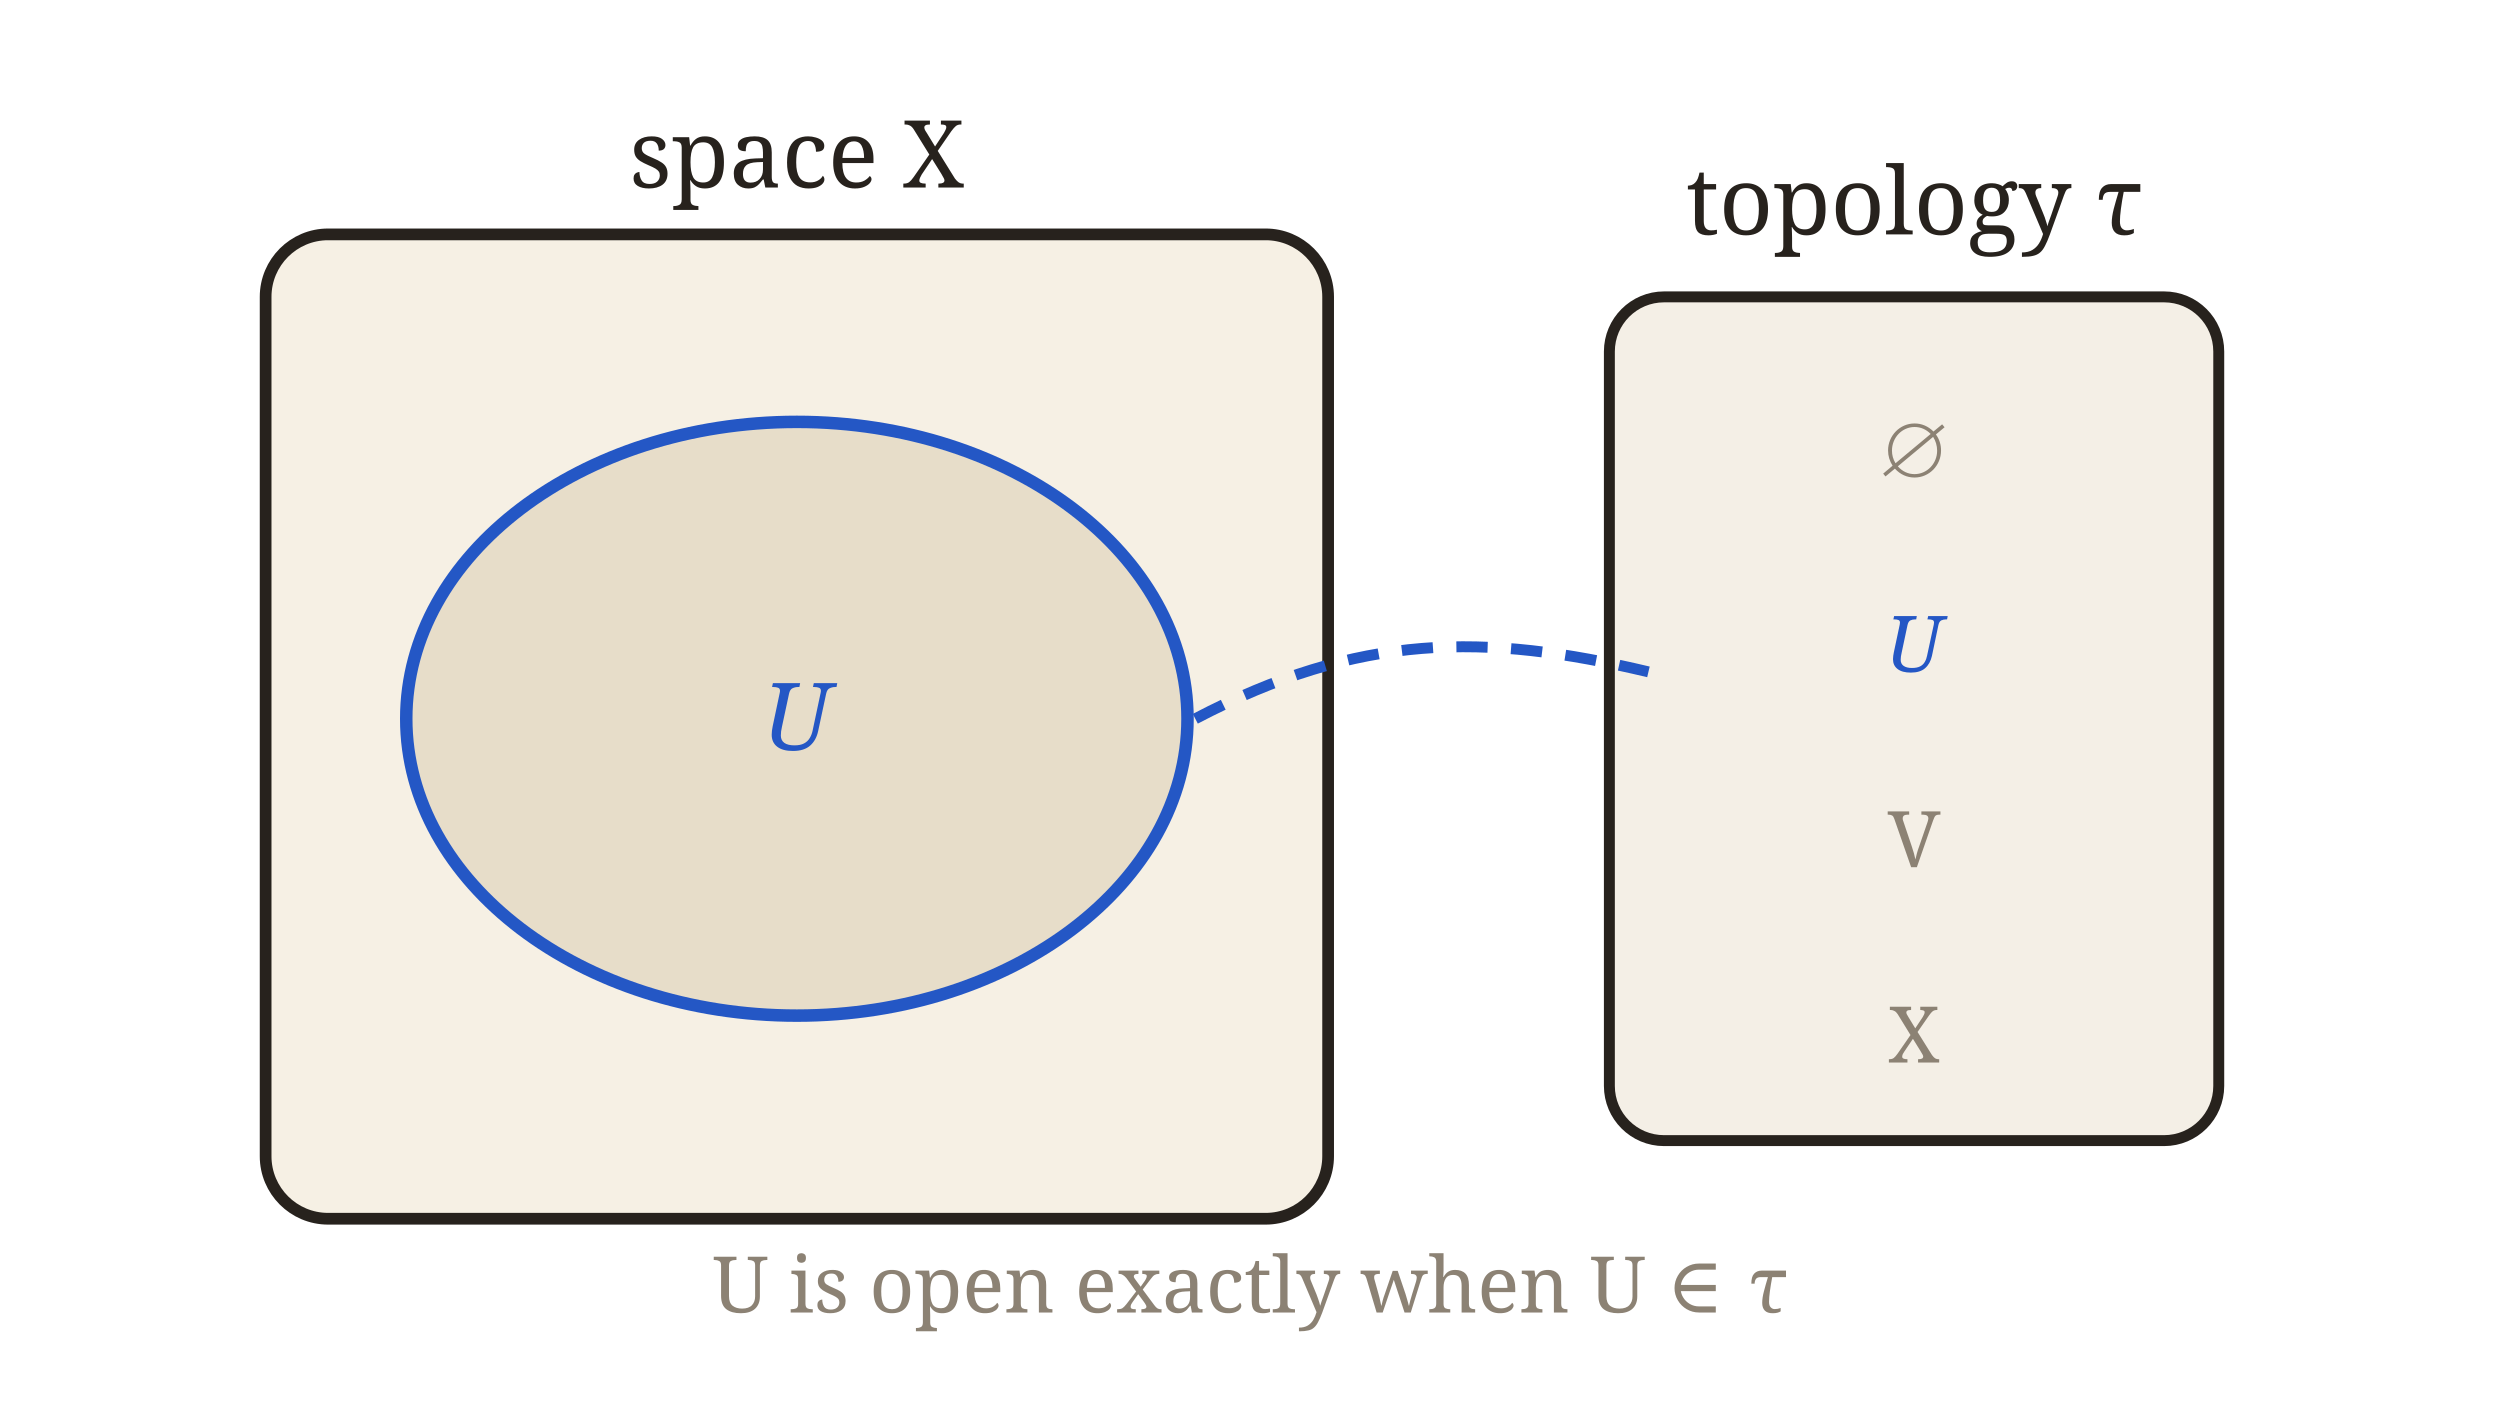
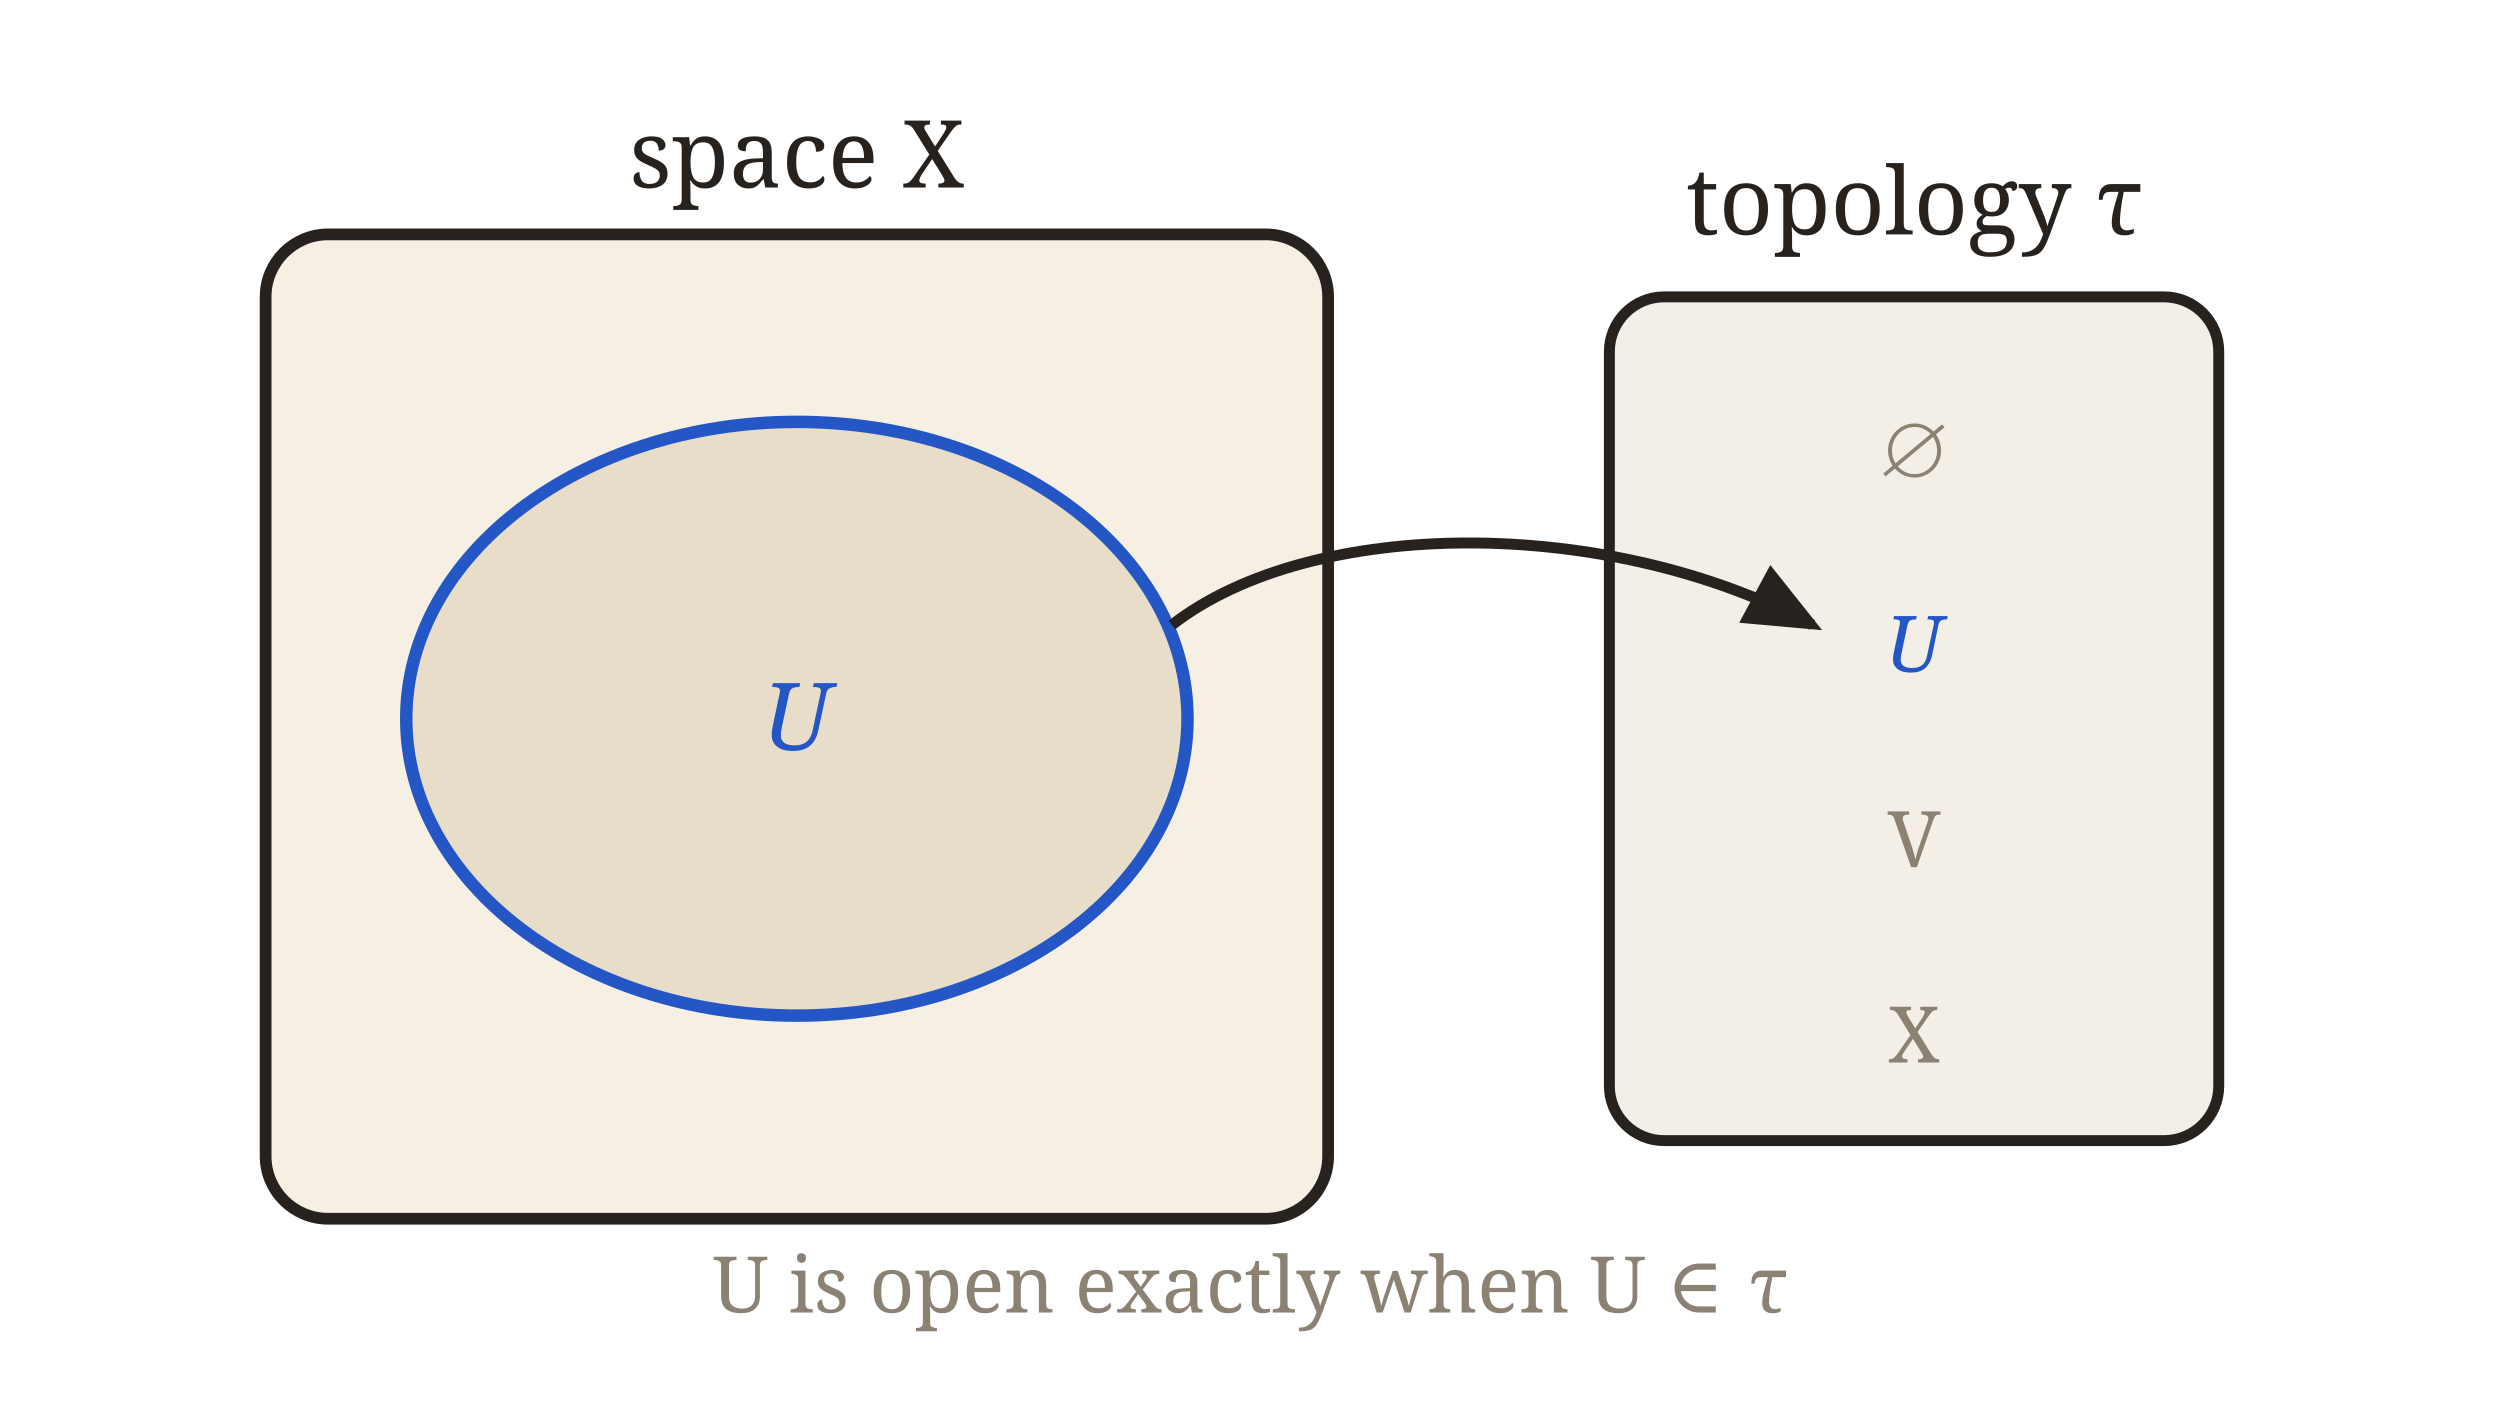
<svg xmlns="http://www.w3.org/2000/svg" viewBox="0 0 320 180" font-family="'Newsreader',Georgia,serif" role="img">
+   // Arrow
+   <defs>
+     <marker id="ar" markerWidth="9" markerHeight="9" refX="6" refY="3" orient="auto">
+       <path d="M0,0 L7,3 L0,6 Z" fill="var(--dia-ink,#27221d)" />
+     </marker>
+   </defs>
+ 
+   // Space
  <rect x="34" y="30" width="136" height="126" rx="8" fill="var(--dia-space,#f6f0e4)" stroke="var(--dia-ink,#27221d)" stroke-width="1.5" />
+ 
+   // Open set
+   <ellipse cx="102" cy="92" rx="50" ry="38" fill="var(--dia-fill,#e7ddc9)" stroke="var(--dia-acc,#2457c5)" stroke-width="1.6" />
+ 
+   // Topology
+   <rect x="206" y="38" width="78" height="108" rx="7" fill="var(--dia-fill2,#f4efe6)" stroke="var(--dia-ink,#27221d)" stroke-width="1.4" />
+ 
+   // Labels
  <text x="102" y="24" font-size="12" text-anchor="middle" fill="var(--dia-ink,#27221d)">space X</text>
-   <ellipse cx="102" cy="92" rx="50" ry="38" fill="var(--dia-fill,#e7ddc9)" stroke="var(--dia-acc,#2457c5)" stroke-width="1.6" />
  <text x="102" y="96" font-size="12" text-anchor="middle" fill="var(--dia-acc,#2457c5)" font-style="italic">U</text>
-   <rect x="206" y="38" width="78" height="108" rx="7" fill="var(--dia-fill2,#f4efe6)" stroke="var(--dia-ink,#27221d)" stroke-width="1.4" />
  <text x="245" y="30" font-size="12" text-anchor="middle" fill="var(--dia-ink,#27221d)">topology τ</text>
  <text x="245" y="61" font-size="10" text-anchor="middle" fill="var(--dia-mut,#8c8274)">∅</text>
  <text x="245" y="86" font-size="10" text-anchor="middle" fill="var(--dia-acc,#2457c5)" font-style="italic">U</text>
  <text x="245" y="111" font-size="10" text-anchor="middle" fill="var(--dia-mut,#8c8274)">V</text>
  <text x="245" y="136" font-size="10" text-anchor="middle" fill="var(--dia-mut,#8c8274)">X</text>
-   <path d="M153,92 C174,81 190,81 211,86" fill="none" stroke="var(--dia-acc,#2457c5)" stroke-width="1.4" stroke-dasharray="4,3" />
+ 
+   // Arrow
+   <path d="M150,80 C168,66 206,66 232,80" fill="none" stroke="var(--dia-ink,#27221d)" stroke-width="1.4" marker-end="url(#ar)" />
  <text x="160" y="168" font-size="10" text-anchor="middle" fill="var(--dia-mut,#8c8274)">U is open exactly when U ∈ τ</text>
</svg>
